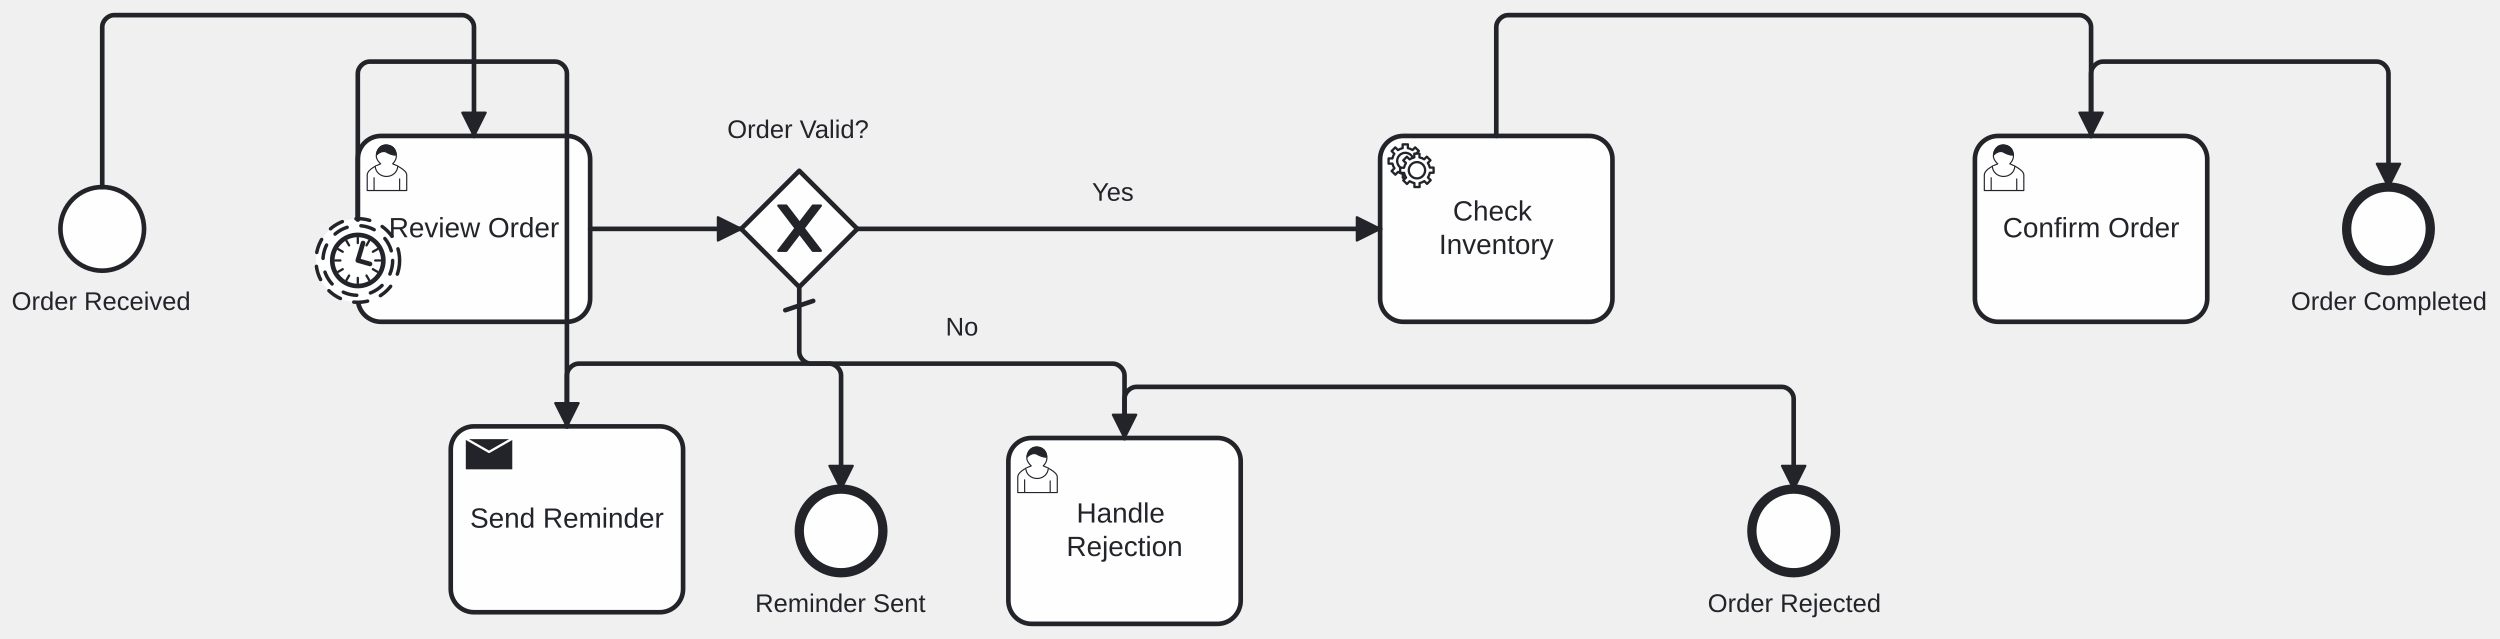
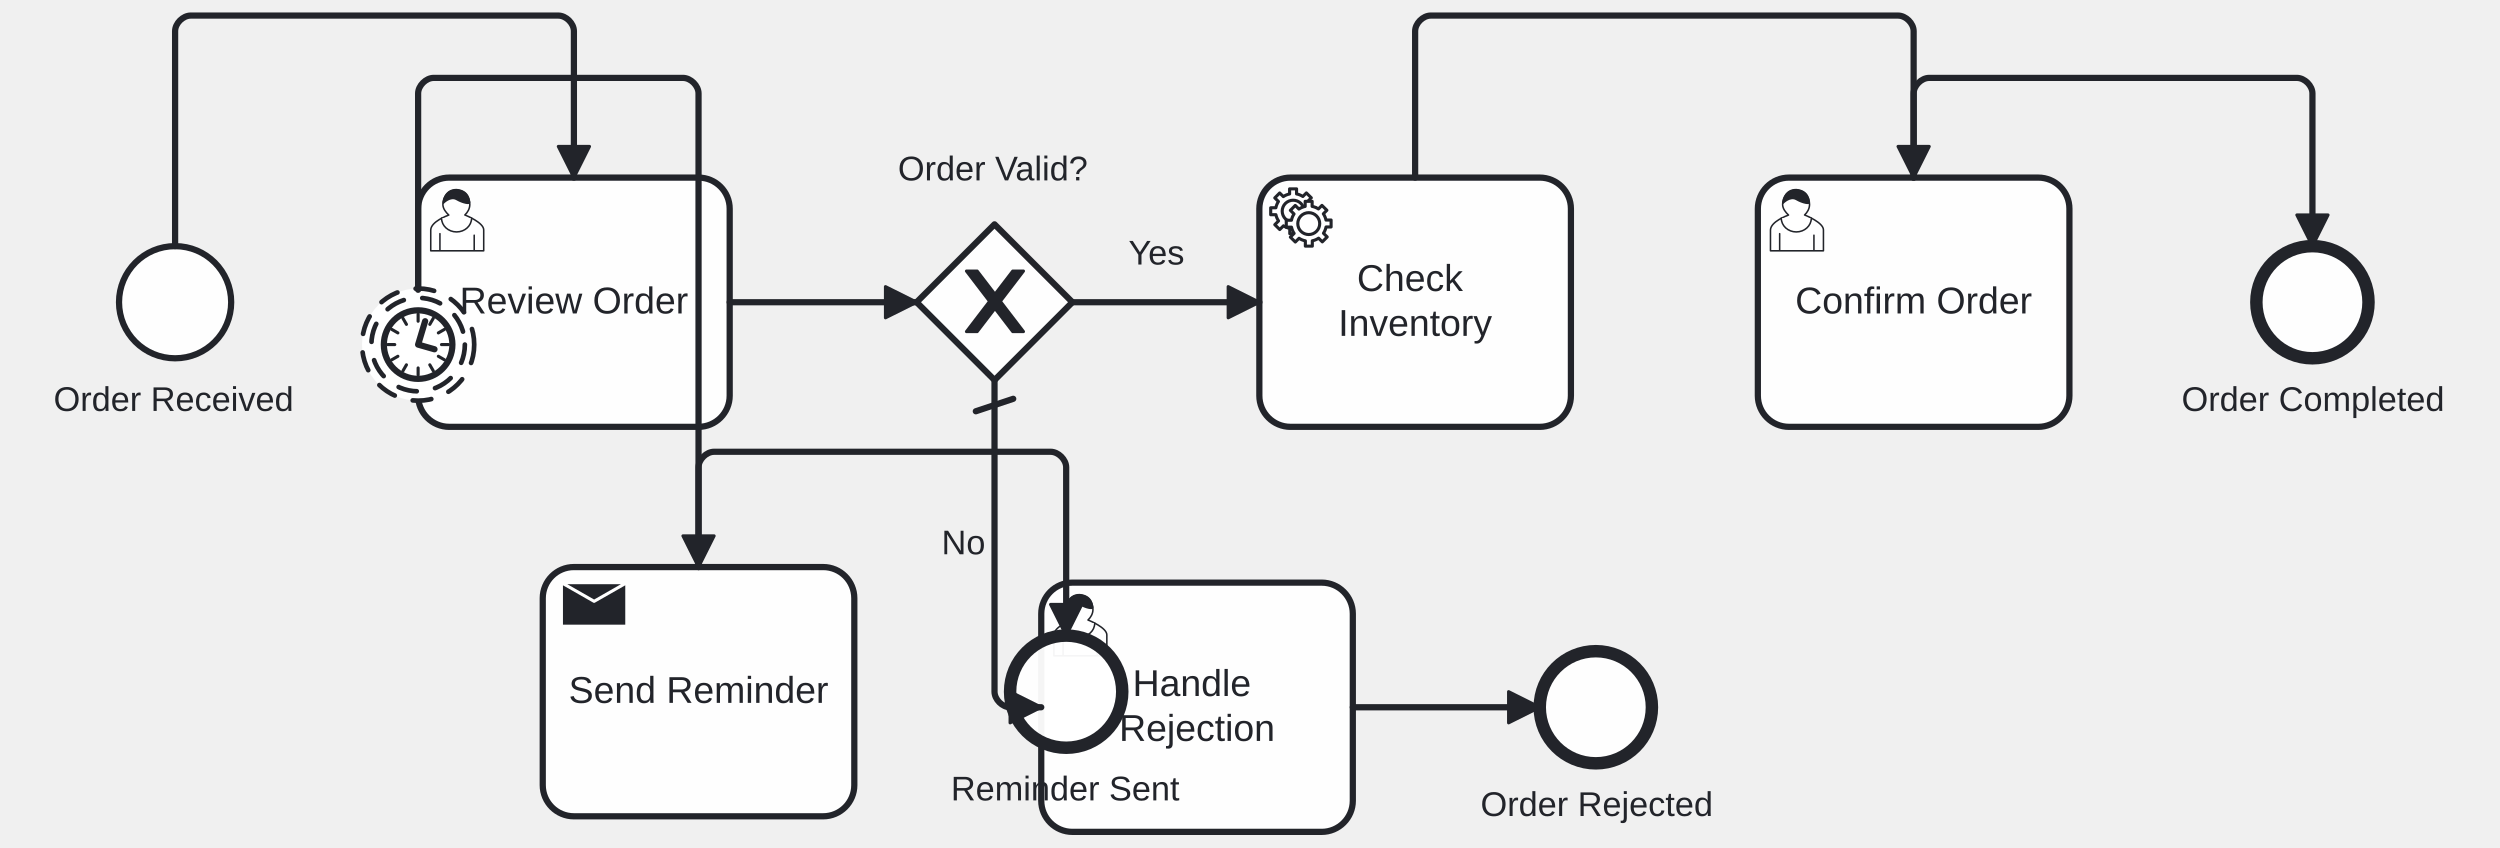
- <svg xmlns="http://www.w3.org/2000/svg" width="1252" height="320" viewBox="176 48 1076 272" version="1.1">
-   <g class="djs-group">
-     <g class="djs-element djs-shape" data-element-id="StartEvent_OrderReceived" style="display: block;" transform="translate(202, 127)">
+ <svg xmlns="http://www.w3.org/2000/svg" width="944" height="320" viewBox="166 48 778 272" version="1.1">
+   <g class="djs-group">
+     <g class="djs-element djs-shape" data-element-id="StartEvent_OrderReceived" style="display: block;" transform="translate(192, 127)">
      <g class="djs-visual">
        <circle cx="18" cy="18" r="18" style="stroke-linecap: round; stroke-linejoin: round; stroke: hsl(225, 10%, 15%); stroke-width: 2px; fill: white; fill-opacity: 0.95;" />
      </g>
      <rect style="fill: none; stroke-opacity: 0; stroke: white; stroke-width: 15px;" class="djs-hit djs-hit-all" x="0" y="0" width="36" height="36" />
      <circle cx="18" cy="18" r="23" style="fill: none;" class="djs-outline" />
    </g>
  </g>
  <g class="djs-group">
-     <g class="djs-element djs-shape" data-element-id="UserTask_ReviewOrder" style="display: block;" transform="translate(330, 105)">
+     <g class="djs-element djs-shape" data-element-id="UserTask_ReviewOrder" style="display: block;" transform="translate(288, 105)">
      <g class="djs-visual">
        <rect x="0" y="0" width="100" height="80" rx="10" ry="10" style="stroke-linecap: round; stroke-linejoin: round; stroke: hsl(225, 10%, 15%); stroke-width: 2px; fill: white; fill-opacity: 0.95;" />
        <text style="font-family: Arial, sans-serif; font-size: 12px; font-weight: normal; fill: hsl(225, 10%, 15%);" lineHeight="1.2" class="djs-label">
          <tspan x="13.328" y="43.6">Review Order</tspan>
        </text>
        <path style="fill: white; stroke-linecap: round; stroke-linejoin: round; stroke: hsl(225, 10%, 15%); stroke-width: 0.5px;" d="m 15,12 c 0.909,-0.845 1.594,-2.049 1.594,-3.385 0,-2.554 -1.805,-4.622 -4.357,-4.622 -2.552,0 -4.288,2.068 -4.288,4.622 0,1.348 0.974,2.562 1.896,3.405 -0.529,0.187 -5.669,2.097 -5.794,4.756 v 6.718 h 17 v -6.718 c 0,-2.298 -5.528,-4.595 -6.051,-4.776 zm -8,6 l 0,5.5 m 11,0 l 0,-5" />
        <path style="fill: white; stroke-linecap: round; stroke-linejoin: round; stroke: hsl(225, 10%, 15%); stroke-width: 0.5px;" d="m 15,12 m 2.162,1.009 c 0,2.447 -2.158,4.431 -4.821,4.431 -2.665,0 -4.822,-1.981 -4.822,-4.431 " />
        <path style="fill: hsl(225, 10%, 15%); stroke-linecap: round; stroke-linejoin: round; stroke: hsl(225, 10%, 15%); stroke-width: 0.5px;" d="m 15,12 m -6.9,-3.80 c 0,0 2.251,-2.358 4.274,-1.177 2.024,1.181 4.221,1.537 4.124,0.965 -0.098,-0.57 -0.117,-3.791 -4.191,-4.136 -3.575,0.001 -4.208,3.367 -4.207,4.348 z" />
      </g>
      <rect style="fill: none; stroke-opacity: 0; stroke: white; stroke-width: 15px;" class="djs-hit djs-hit-all" x="0" y="0" width="100" height="80" />
      <rect x="-5" y="-5" rx="14" width="110" height="90" style="fill: none;" class="djs-outline" />
    </g>
  </g>
  <g class="djs-group">
-     <g class="djs-element djs-shape" data-element-id="ServiceTask_CheckInventory" style="display: block;" transform="translate(770, 105)">
+     <g class="djs-element djs-shape" data-element-id="ServiceTask_CheckInventory" style="display: block;" transform="translate(558, 105)">
      <g class="djs-visual">
        <rect x="0" y="0" width="100" height="80" rx="10" ry="10" style="stroke-linecap: round; stroke-linejoin: round; stroke: hsl(225, 10%, 15%); stroke-width: 2px; fill: white; fill-opacity: 0.95;" />
        <text style="font-family: Arial, sans-serif; font-size: 12px; font-weight: normal; fill: hsl(225, 10%, 15%);" lineHeight="1.2" class="djs-label">
          <tspan x="31.328" y="36.4">Check </tspan>
          <tspan x="25.322" y="50.8">Inventory</tspan>
        </text>
        <circle cx="5" cy="5" r="5" style="stroke-linecap: round; stroke-linejoin: round; stroke: none; stroke-width: 2px; fill: white;" transform="translate(6, 6)" />
        <path style="fill: white; stroke-linecap: round; stroke-linejoin: round; stroke: hsl(225, 10%, 15%); stroke-width: 1px;" d="m 12,18 v -1.713 c 0.352,-0.07 0.704,-0.178 1.048,-0.321 0.344,-0.145 0.666,-0.321 0.966,-0.521 l 1.194,1.18 1.567,-1.577 -1.195,-1.18 c 0.403,-0.614 0.683,-1.299 0.825,-2.018 l 1.622,-0.01 v -2.22 l -1.637,0.01 c -0.073,-0.352 -0.178,-0.7 -0.324,-1.044 -0.145,-0.344 -0.321,-0.664 -0.523,-0.962 l 1.131,-1.136 -1.583,-1.563 -1.13,1.136 c -0.614,-0.401 -1.303,-0.681 -2.023,-0.822 l 0.009,-1.619 h -2.241 l 0.004,1.631 c -0.354,0.074 -0.705,0.18 -1.05,0.324 -0.344,0.144 -0.665,0.321 -0.964,0.52 l -1.17,-1.158 -1.567,1.579 1.168,1.157 c -0.403,0.613 -0.683,1.298 -0.825,2.017 l -1.659,0.003 v 2.222 l 1.672,-0.006 c 0.073,0.351 0.18,0.702 0.324,1.045 0.145,0.344 0.321,0.664 0.523,0.961 l -1.199,1.197 1.584,1.56 1.196,-1.193 c 0.614,0.403 1.303,0.682 2.023,0.823 l 7.19e-4,1.699 h 2.227 z m 0.221,-3.996 c -1.789,0.75 -3.858,-0.093 -4.61,-1.874 -0.752,-1.783 0.091,-3.846 1.88,-4.596 1.788,-0.749 3.857,0.093 4.609,1.874 0.752,1.782 -0.091,3.846 -1.88,4.596 z" />
        <circle cx="5" cy="5" r="5" style="stroke-linecap: round; stroke-linejoin: round; stroke: none; stroke-width: 2px; fill: white;" transform="translate(11, 10)" />
        <path style="fill: white; stroke-linecap: round; stroke-linejoin: round; stroke: hsl(225, 10%, 15%); stroke-width: 1px;" d="m 17,22 v -1.713 c 0.352,-0.07 0.704,-0.178 1.048,-0.321 0.344,-0.145 0.666,-0.321 0.966,-0.521 l 1.194,1.18 1.567,-1.577 -1.195,-1.18 c 0.403,-0.614 0.683,-1.299 0.825,-2.018 l 1.622,-0.01 v -2.22 l -1.637,0.01 c -0.073,-0.352 -0.178,-0.7 -0.324,-1.044 -0.145,-0.344 -0.321,-0.664 -0.523,-0.962 l 1.131,-1.136 -1.583,-1.563 -1.13,1.136 c -0.614,-0.401 -1.303,-0.681 -2.023,-0.822 l 0.009,-1.619 h -2.241 l 0.004,1.631 c -0.354,0.074 -0.705,0.18 -1.05,0.324 -0.344,0.144 -0.665,0.321 -0.964,0.52 l -1.17,-1.158 -1.567,1.579 1.168,1.157 c -0.403,0.613 -0.683,1.298 -0.825,2.017 l -1.659,0.003 v 2.222 l 1.672,-0.006 c 0.073,0.351 0.18,0.702 0.324,1.045 0.145,0.344 0.321,0.664 0.523,0.961 l -1.199,1.197 1.584,1.56 1.196,-1.193 c 0.614,0.403 1.303,0.682 2.023,0.823 l 7.19e-4,1.699 h 2.227 z m 0.221,-3.996 c -1.789,0.75 -3.858,-0.093 -4.61,-1.874 -0.752,-1.783 0.091,-3.846 1.88,-4.596 1.788,-0.749 3.857,0.093 4.609,1.874 0.752,1.782 -0.091,3.846 -1.88,4.596 z" />
      </g>
      <rect style="fill: none; stroke-opacity: 0; stroke: white; stroke-width: 15px;" class="djs-hit djs-hit-all" x="0" y="0" width="100" height="80" />
      <rect x="-5" y="-5" rx="14" width="110" height="90" style="fill: none;" class="djs-outline" />
    </g>
  </g>
  <g class="djs-group">
-     <g class="djs-element djs-shape" data-element-id="UserTask_ConfirmOrder" style="display: block;" transform="translate(1026, 105)">
+     <g class="djs-element djs-shape" data-element-id="UserTask_ConfirmOrder" style="display: block;" transform="translate(718, 105)">
      <g class="djs-visual">
        <rect x="0" y="0" width="100" height="80" rx="10" ry="10" style="stroke-linecap: round; stroke-linejoin: round; stroke: hsl(225, 10%, 15%); stroke-width: 2px; fill: white; fill-opacity: 0.95;" />
        <text style="font-family: Arial, sans-serif; font-size: 12px; font-weight: normal; fill: hsl(225, 10%, 15%);" lineHeight="1.2" class="djs-label">
          <tspan x="11.996" y="43.6">Confirm Order</tspan>
        </text>
        <path style="fill: white; stroke-linecap: round; stroke-linejoin: round; stroke: hsl(225, 10%, 15%); stroke-width: 0.5px;" d="m 15,12 c 0.909,-0.845 1.594,-2.049 1.594,-3.385 0,-2.554 -1.805,-4.622 -4.357,-4.622 -2.552,0 -4.288,2.068 -4.288,4.622 0,1.348 0.974,2.562 1.896,3.405 -0.529,0.187 -5.669,2.097 -5.794,4.756 v 6.718 h 17 v -6.718 c 0,-2.298 -5.528,-4.595 -6.051,-4.776 zm -8,6 l 0,5.5 m 11,0 l 0,-5" />
        <path style="fill: white; stroke-linecap: round; stroke-linejoin: round; stroke: hsl(225, 10%, 15%); stroke-width: 0.5px;" d="m 15,12 m 2.162,1.009 c 0,2.447 -2.158,4.431 -4.821,4.431 -2.665,0 -4.822,-1.981 -4.822,-4.431 " />
        <path style="fill: hsl(225, 10%, 15%); stroke-linecap: round; stroke-linejoin: round; stroke: hsl(225, 10%, 15%); stroke-width: 0.5px;" d="m 15,12 m -6.9,-3.80 c 0,0 2.251,-2.358 4.274,-1.177 2.024,1.181 4.221,1.537 4.124,0.965 -0.098,-0.57 -0.117,-3.791 -4.191,-4.136 -3.575,0.001 -4.208,3.367 -4.207,4.348 z" />
      </g>
      <rect style="fill: none; stroke-opacity: 0; stroke: white; stroke-width: 15px;" class="djs-hit djs-hit-all" x="0" y="0" width="100" height="80" />
      <rect x="-5" y="-5" rx="14" width="110" height="90" style="fill: none;" class="djs-outline" />
    </g>
  </g>
  <g class="djs-group">
-     <g class="djs-element djs-shape" data-element-id="EndEvent_OrderCompleted" style="display: block;" transform="translate(1186, 127)">
+     <g class="djs-element djs-shape" data-element-id="EndEvent_OrderCompleted" style="display: block;" transform="translate(878, 127)">
      <g class="djs-visual">
        <circle cx="18" cy="18" r="18" style="stroke-linecap: round; stroke-linejoin: round; stroke: hsl(225, 10%, 15%); stroke-width: 4px; fill: white; fill-opacity: 0.95;" />
      </g>
      <rect style="fill: none; stroke-opacity: 0; stroke: white; stroke-width: 15px;" class="djs-hit djs-hit-all" x="0" y="0" width="36" height="36" />
      <circle cx="18" cy="18" r="24" style="fill: none;" class="djs-outline" />
    </g>
  </g>
  <g class="djs-group">
-     <g class="djs-element djs-shape" data-element-id="Gateway_OrderValid" style="display: block;" transform="translate(495, 120)">
+     <g class="djs-element djs-shape" data-element-id="Gateway_OrderValid" style="display: block;" transform="translate(448, 120)">
      <g class="djs-visual">
        <polygon style="stroke-linecap: round; stroke-linejoin: round; stroke: hsl(225, 10%, 15%); stroke-width: 2px; fill: white; fill-opacity: 0.95;" points="25,0 50,25 25,50 0,25" />
        <path style="fill: hsl(225, 10%, 15%); stroke-linecap: round; stroke-linejoin: round; stroke: hsl(225, 10%, 15%); stroke-width: 1px;" d="m 16,15 7.429,9.714 -7.429,9.714 3.429,0 5.714,-7.464 5.714,7.464 3.429,0 -7.429,-9.714 7.429,-9.714 -3.429,0 -5.714,7.464 -5.714,-7.464 -3.429,0 z" />
      </g>
      <rect style="fill: none; stroke-opacity: 0; stroke: white; stroke-width: 15px;" class="djs-hit djs-hit-all" x="0" y="0" width="50" height="50" />
      <rect style="transform-box: fill-box; transform: rotate(45deg); transform-origin: center; fill: none;" x="2" y="2" rx="4" width="46" height="46" class="djs-outline" />
    </g>
  </g>
  <g class="djs-group">
-     <g class="djs-element djs-shape" data-element-id="UserTask_HandleRejection" style="display: block;" transform="translate(610, 235)">
+     <g class="djs-element djs-shape" data-element-id="UserTask_HandleRejection" style="display: block;" transform="translate(488, 235)">
      <g class="djs-visual">
        <rect x="0" y="0" width="100" height="80" rx="10" ry="10" style="stroke-linecap: round; stroke-linejoin: round; stroke: hsl(225, 10%, 15%); stroke-width: 2px; fill: white; fill-opacity: 0.95;" />
        <text style="font-family: Arial, sans-serif; font-size: 12px; font-weight: normal; fill: hsl(225, 10%, 15%);" lineHeight="1.2" class="djs-label">
          <tspan x="29.324" y="36.4">Handle </tspan>
          <tspan x="24.992" y="50.8">Rejection</tspan>
        </text>
        <path style="fill: white; stroke-linecap: round; stroke-linejoin: round; stroke: hsl(225, 10%, 15%); stroke-width: 0.5px;" d="m 15,12 c 0.909,-0.845 1.594,-2.049 1.594,-3.385 0,-2.554 -1.805,-4.622 -4.357,-4.622 -2.552,0 -4.288,2.068 -4.288,4.622 0,1.348 0.974,2.562 1.896,3.405 -0.529,0.187 -5.669,2.097 -5.794,4.756 v 6.718 h 17 v -6.718 c 0,-2.298 -5.528,-4.595 -6.051,-4.776 zm -8,6 l 0,5.5 m 11,0 l 0,-5" />
        <path style="fill: white; stroke-linecap: round; stroke-linejoin: round; stroke: hsl(225, 10%, 15%); stroke-width: 0.5px;" d="m 15,12 m 2.162,1.009 c 0,2.447 -2.158,4.431 -4.821,4.431 -2.665,0 -4.822,-1.981 -4.822,-4.431 " />
        <path style="fill: hsl(225, 10%, 15%); stroke-linecap: round; stroke-linejoin: round; stroke: hsl(225, 10%, 15%); stroke-width: 0.5px;" d="m 15,12 m -6.9,-3.80 c 0,0 2.251,-2.358 4.274,-1.177 2.024,1.181 4.221,1.537 4.124,0.965 -0.098,-0.57 -0.117,-3.791 -4.191,-4.136 -3.575,0.001 -4.208,3.367 -4.207,4.348 z" />
      </g>
      <rect style="fill: none; stroke-opacity: 0; stroke: white; stroke-width: 15px;" class="djs-hit djs-hit-all" x="0" y="0" width="100" height="80" />
      <rect x="-5" y="-5" rx="14" width="110" height="90" style="fill: none;" class="djs-outline" />
    </g>
  </g>
  <g class="djs-group">
-     <g class="djs-element djs-shape" data-element-id="EndEvent_OrderRejected" style="display: block;" transform="translate(930, 257)">
+     <g class="djs-element djs-shape" data-element-id="EndEvent_OrderRejected" style="display: block;" transform="translate(648, 257)">
      <g class="djs-visual">
        <circle cx="18" cy="18" r="18" style="stroke-linecap: round; stroke-linejoin: round; stroke: hsl(225, 10%, 15%); stroke-width: 4px; fill: white; fill-opacity: 0.95;" />
      </g>
      <rect style="fill: none; stroke-opacity: 0; stroke: white; stroke-width: 15px;" class="djs-hit djs-hit-all" x="0" y="0" width="36" height="36" />
      <circle cx="18" cy="18" r="24" style="fill: none;" class="djs-outline" />
    </g>
  </g>
  <g class="djs-group">
-     <g class="djs-element djs-shape" data-element-id="SendTask_SendReminder" style="display: block;" transform="translate(370, 230)">
+     <g class="djs-element djs-shape" data-element-id="SendTask_SendReminder" style="display: block;" transform="translate(328, 230)">
      <g class="djs-visual">
        <rect x="0" y="0" width="100" height="80" rx="10" ry="10" style="stroke-linecap: round; stroke-linejoin: round; stroke: hsl(225, 10%, 15%); stroke-width: 2px; fill: white; fill-opacity: 0.95;" />
        <text style="font-family: Arial, sans-serif; font-size: 12px; font-weight: normal; fill: hsl(225, 10%, 15%);" lineHeight="1.2" class="djs-label">
          <tspan x="8.318" y="43.6">Send Reminder</tspan>
        </text>
        <path style="fill: hsl(225, 10%, 15%); stroke-linecap: round; stroke-linejoin: round; stroke: white; stroke-width: 1px;" d="m 5.985,4.998 l 0,14 l 21,0 l 0,-14 z l 10.5,6 l 10.5,-6" />
      </g>
      <rect style="fill: none; stroke-opacity: 0; stroke: white; stroke-width: 15px;" class="djs-hit djs-hit-all" x="0" y="0" width="100" height="80" />
      <rect x="-5" y="-5" rx="14" width="110" height="90" style="fill: none;" class="djs-outline" />
    </g>
  </g>
  <g class="djs-group">
-     <g class="djs-element djs-shape selected" data-element-id="EndEvent_ReminderSent" style="display: block;" transform="translate(520, 257)">
+     <g class="djs-element djs-shape selected" data-element-id="EndEvent_ReminderSent" style="display: block;" transform="translate(478, 252)">
      <g class="djs-visual">
        <circle cx="18" cy="18" r="18" style="stroke-linecap: round; stroke-linejoin: round; stroke: hsl(225, 10%, 15%); stroke-width: 4px; fill: white; fill-opacity: 0.95;" />
      </g>
      <rect style="fill: none; stroke-opacity: 0; stroke: white; stroke-width: 15px;" class="djs-hit djs-hit-all" x="0" y="0" width="36" height="36" />
      <circle cx="18" cy="18" r="24" style="fill: none;" class="djs-outline" />
    </g>
  </g>
  <g class="djs-group">
-     <g class="djs-element djs-shape" data-element-id="Event_ch3nqkk" style="display: block;" transform="translate(312, 140.6)">
+     <g class="djs-element djs-shape" data-element-id="Event_x8wguo6" style="display: block;" transform="translate(270, 140.6)">
      <g class="djs-visual">
        <circle cx="18" cy="18" r="18" style="stroke-linecap: round; stroke-linejoin: round; stroke: hsl(225, 10%, 15%); stroke-width: 1.5px; fill: white; fill-opacity: 1; stroke-dasharray: 6;" />
        <circle cx="18" cy="18" r="15" style="stroke-linecap: round; stroke-linejoin: round; stroke: hsl(225, 10%, 15%); stroke-width: 1.5px; fill: none; fill-opacity: 1; stroke-dasharray: 6;" />
        <circle cx="18" cy="18" r="11" style="stroke-linecap: round; stroke-linejoin: round; stroke: hsl(225, 10%, 15%); stroke-width: 2px; fill: white;" />
        <path style="fill: none; stroke-linecap: round; stroke-linejoin: round; stroke: hsl(225, 10%, 15%); stroke-width: 2px;" d="M 18,18 l 2.25,-7.5 m -2.25,7.5 l 5.25,1.5 " />
        <path style="fill: none; stroke-linecap: round; stroke-linejoin: round; stroke: hsl(225, 10%, 15%); stroke-width: 1px;" transform="rotate(0,18,18)" d="M 18,18 m 0,7.5 l -0,2.25 " />
        <path style="fill: none; stroke-linecap: round; stroke-linejoin: round; stroke: hsl(225, 10%, 15%); stroke-width: 1px;" transform="rotate(30,18,18)" d="M 18,18 m 0,7.5 l -0,2.25 " />
        <path style="fill: none; stroke-linecap: round; stroke-linejoin: round; stroke: hsl(225, 10%, 15%); stroke-width: 1px;" transform="rotate(60,18,18)" d="M 18,18 m 0,7.5 l -0,2.25 " />
        <path style="fill: none; stroke-linecap: round; stroke-linejoin: round; stroke: hsl(225, 10%, 15%); stroke-width: 1px;" transform="rotate(90,18,18)" d="M 18,18 m 0,7.5 l -0,2.25 " />
        <path style="fill: none; stroke-linecap: round; stroke-linejoin: round; stroke: hsl(225, 10%, 15%); stroke-width: 1px;" transform="rotate(120,18,18)" d="M 18,18 m 0,7.5 l -0,2.25 " />
        <path style="fill: none; stroke-linecap: round; stroke-linejoin: round; stroke: hsl(225, 10%, 15%); stroke-width: 1px;" transform="rotate(150,18,18)" d="M 18,18 m 0,7.5 l -0,2.25 " />
        <path style="fill: none; stroke-linecap: round; stroke-linejoin: round; stroke: hsl(225, 10%, 15%); stroke-width: 1px;" transform="rotate(180,18,18)" d="M 18,18 m 0,7.5 l -0,2.25 " />
        <path style="fill: none; stroke-linecap: round; stroke-linejoin: round; stroke: hsl(225, 10%, 15%); stroke-width: 1px;" transform="rotate(210,18,18)" d="M 18,18 m 0,7.5 l -0,2.25 " />
        <path style="fill: none; stroke-linecap: round; stroke-linejoin: round; stroke: hsl(225, 10%, 15%); stroke-width: 1px;" transform="rotate(240,18,18)" d="M 18,18 m 0,7.5 l -0,2.25 " />
        <path style="fill: none; stroke-linecap: round; stroke-linejoin: round; stroke: hsl(225, 10%, 15%); stroke-width: 1px;" transform="rotate(270,18,18)" d="M 18,18 m 0,7.5 l -0,2.25 " />
        <path style="fill: none; stroke-linecap: round; stroke-linejoin: round; stroke: hsl(225, 10%, 15%); stroke-width: 1px;" transform="rotate(300,18,18)" d="M 18,18 m 0,7.5 l -0,2.25 " />
        <path style="fill: none; stroke-linecap: round; stroke-linejoin: round; stroke: hsl(225, 10%, 15%); stroke-width: 1px;" transform="rotate(330,18,18)" d="M 18,18 m 0,7.5 l -0,2.25 " />
      </g>
      <rect style="fill: none; stroke-opacity: 0; stroke: white; stroke-width: 15px;" class="djs-hit djs-hit-all" x="0" y="0" width="36" height="36" />
      <circle cx="18" cy="18" r="23" style="fill: none;" class="djs-outline" />
    </g>
  </g>
  <g class="djs-group">
-     <g class="djs-element djs-shape" data-element-id="StartEvent_OrderReceived_label" style="display: block;" transform="translate(181, 170)">
+     <g class="djs-element djs-shape" data-element-id="StartEvent_OrderReceived_label" style="display: block;" transform="translate(171, 170)">
      <g class="djs-visual">
        <text style="font-family: Arial, sans-serif; font-size: 11px; font-weight: normal; fill: hsl(225, 10%, 15%);" lineHeight="1.2" class="djs-label">
          <tspan x="0" y="9.9">Order Received</tspan>
        </text>
      </g>
      <rect style="fill: none; stroke-opacity: 0; stroke: white; stroke-width: 15px;" class="djs-hit djs-hit-all" x="0" y="0" width="78" height="14" />
      <rect x="-5" y="-5" rx="4" width="88" height="24" style="fill: none;" class="djs-outline" />
    </g>
  </g>
  <g class="djs-group">
-     <g class="djs-element djs-shape" data-element-id="EndEvent_OrderCompleted_label" style="display: block;" transform="translate(1162, 170)">
+     <g class="djs-element djs-shape" data-element-id="EndEvent_OrderCompleted_label" style="display: block;" transform="translate(854, 170)">
      <g class="djs-visual">
        <text style="font-family: Arial, sans-serif; font-size: 11px; font-weight: normal; fill: hsl(225, 10%, 15%);" lineHeight="1.2" class="djs-label">
          <tspan x="0" y="9.9">Order Completed</tspan>
        </text>
      </g>
      <rect style="fill: none; stroke-opacity: 0; stroke: white; stroke-width: 15px;" class="djs-hit djs-hit-all" x="0" y="0" width="85" height="14" />
      <rect x="-5" y="-5" rx="4" width="95" height="24" style="fill: none;" class="djs-outline" />
    </g>
  </g>
  <g class="djs-group">
-     <g class="djs-element djs-shape" data-element-id="Gateway_OrderValid_label" style="display: block;" transform="translate(489, 96)">
+     <g class="djs-element djs-shape" data-element-id="Gateway_OrderValid_label" style="display: block;" transform="translate(442, 96)">
      <g class="djs-visual">
        <text style="font-family: Arial, sans-serif; font-size: 11px; font-weight: normal; fill: hsl(225, 10%, 15%);" lineHeight="1.2" class="djs-label">
          <tspan x="0" y="9.9">Order Valid?</tspan>
        </text>
      </g>
      <rect style="fill: none; stroke-opacity: 0; stroke: white; stroke-width: 15px;" class="djs-hit djs-hit-all" x="0" y="0" width="62" height="14" />
      <rect x="-5" y="-5" rx="4" width="72" height="24" style="fill: none;" class="djs-outline" />
    </g>
  </g>
  <g class="djs-group">
-     <g class="djs-element djs-shape" data-element-id="EndEvent_OrderRejected_label" style="display: block;" transform="translate(911, 300)">
+     <g class="djs-element djs-shape" data-element-id="EndEvent_OrderRejected_label" style="display: block;" transform="translate(629, 300)">
      <g class="djs-visual">
        <text style="font-family: Arial, sans-serif; font-size: 11px; font-weight: normal; fill: hsl(225, 10%, 15%);" lineHeight="1.2" class="djs-label">
          <tspan x="0" y="9.9">Order Rejected</tspan>
        </text>
      </g>
      <rect style="fill: none; stroke-opacity: 0; stroke: white; stroke-width: 15px;" class="djs-hit djs-hit-all" x="0" y="0" width="75" height="14" />
      <rect x="-5" y="-5" rx="4" width="85" height="24" style="fill: none;" class="djs-outline" />
    </g>
  </g>
  <g class="djs-group">
-     <g class="djs-element djs-shape" data-element-id="EndEvent_ReminderSent_label" style="display: block;" transform="translate(501, 300)">
+     <g class="djs-element djs-shape" data-element-id="EndEvent_ReminderSent_label" style="display: block;" transform="translate(459, 295)">
      <g class="djs-visual">
        <text style="font-family: Arial, sans-serif; font-size: 11px; font-weight: normal; fill: hsl(225, 10%, 15%);" lineHeight="1.2" class="djs-label">
          <tspan x="0" y="9.9">Reminder Sent</tspan>
        </text>
      </g>
      <rect style="fill: none; stroke-opacity: 0; stroke: white; stroke-width: 15px;" class="djs-hit djs-hit-all" x="0" y="0" width="74" height="14" />
      <rect x="-5" y="-5" rx="4" width="84" height="24" style="fill: none;" class="djs-outline" />
    </g>
  </g>
  <g class="djs-group">
-     <g class="djs-element djs-connection" data-element-id="Flow_0pd7ow5" style="display: block;">
-       <g class="djs-visual">
-         <defs>
-           <marker id="marker-14x9d6l7qk1cm10eb0775hktm" viewBox="0 0 20 20" refX="11" refY="10" markerWidth="10" markerHeight="10" orient="auto">
-             <path d="M 1 5 L 11 10 L 1 15 Z" style="stroke-linecap: round; stroke-linejoin: round; stroke: hsl(225, 10%, 15%); stroke-width: 1px; fill: hsl(225, 10%, 15%);" />
-           </marker>
-         </defs>
-         <path style="fill: none; stroke-linecap: round; stroke-linejoin: round; stroke: hsl(225, 10%, 15%); stroke-width: 2px; marker-end: url(#marker-14x9d6l7qk1cm10eb0775hktm);" data-corner-radius="5" d="M220,127L220,58C220,55.5,222.5,53,225,53L375,53C377.5,53,380,55.5,380,58L380,105" />
-       </g>
-       <path d="M220,127L220,53L380,53L380,105" style="fill: none; stroke-opacity: 0; stroke: white; stroke-width: 15px;" class="djs-hit djs-hit-stroke" />
-       <rect x="215" y="48" rx="4" width="170" height="84" style="fill: none;" class="djs-outline" />
+     <g class="djs-element djs-connection" data-element-id="Flow_0q0eu92" style="display: block;">
+       <g class="djs-visual">
+         <defs>
+           <marker id="marker-co2nc013t53yu3befylqvep64" viewBox="0 0 20 20" refX="11" refY="10" markerWidth="10" markerHeight="10" orient="auto">
+             <path d="M 1 5 L 11 10 L 1 15 Z" style="stroke-linecap: round; stroke-linejoin: round; stroke: hsl(225, 10%, 15%); stroke-width: 1px; fill: hsl(225, 10%, 15%);" />
+           </marker>
+         </defs>
+         <path style="fill: none; stroke-linecap: round; stroke-linejoin: round; stroke: hsl(225, 10%, 15%); stroke-width: 2px; marker-end: url(#marker-co2nc013t53yu3befylqvep64);" data-corner-radius="5" d="M210,127L210,58C210,55.5,212.5,53,215,53L333,53C335.5,53,338,55.5,338,58L338,105" />
+       </g>
+       <path d="M210,127L210,53L338,53L338,105" style="fill: none; stroke-opacity: 0; stroke: white; stroke-width: 15px;" class="djs-hit djs-hit-stroke" />
+       <rect x="205" y="48" rx="4" width="138" height="84" style="fill: none;" class="djs-outline" />
    </g>
  </g>
  <g class="djs-group">
    <g class="djs-element djs-connection" data-element-id="Flow_ReviewOrder_to_OrderValid" style="display: block;">
      <g class="djs-visual">
        <defs>
-           <marker id="marker-09608wzlevm84k0hit6nbl7fv" viewBox="0 0 20 20" refX="11" refY="10" markerWidth="10" markerHeight="10" orient="auto">
-             <path d="M 1 5 L 11 10 L 1 15 Z" style="stroke-linecap: round; stroke-linejoin: round; stroke: hsl(225, 10%, 15%); stroke-width: 1px; fill: hsl(225, 10%, 15%);" />
-           </marker>
-         </defs>
-         <path style="fill: none; stroke-linecap: round; stroke-linejoin: round; stroke: hsl(225, 10%, 15%); stroke-width: 2px; marker-end: url(#marker-09608wzlevm84k0hit6nbl7fv);" data-corner-radius="5" d="M430,145L495,145" />
-       </g>
-       <path d="M430,145L495,145" style="fill: none; stroke-opacity: 0; stroke: white; stroke-width: 15px;" class="djs-hit djs-hit-stroke" />
-       <rect x="425" y="140" rx="4" width="75" height="10" style="fill: none;" class="djs-outline" />
+           <marker id="marker-7u4ucuqexvjdlc5tgx51hsl13" viewBox="0 0 20 20" refX="11" refY="10" markerWidth="10" markerHeight="10" orient="auto">
+             <path d="M 1 5 L 11 10 L 1 15 Z" style="stroke-linecap: round; stroke-linejoin: round; stroke: hsl(225, 10%, 15%); stroke-width: 1px; fill: hsl(225, 10%, 15%);" />
+           </marker>
+         </defs>
+         <path style="fill: none; stroke-linecap: round; stroke-linejoin: round; stroke: hsl(225, 10%, 15%); stroke-width: 2px; marker-end: url(#marker-7u4ucuqexvjdlc5tgx51hsl13);" data-corner-radius="5" d="M388,145L448,145" />
+       </g>
+       <path d="M388,145L448,145" style="fill: none; stroke-opacity: 0; stroke: white; stroke-width: 15px;" class="djs-hit djs-hit-stroke" />
+       <rect x="383" y="140" rx="4" width="70" height="10" style="fill: none;" class="djs-outline" />
    </g>
  </g>
  <g class="djs-group">
    <g class="djs-element djs-connection" data-element-id="Flow_OrderValid_to_CheckInventory" style="display: block;">
      <g class="djs-visual">
        <defs>
-           <marker id="marker-bfp58525f8k9jhcuem4miyykm" viewBox="0 0 20 20" refX="11" refY="10" markerWidth="10" markerHeight="10" orient="auto">
-             <path d="M 1 5 L 11 10 L 1 15 Z" style="stroke-linecap: round; stroke-linejoin: round; stroke: hsl(225, 10%, 15%); stroke-width: 1px; fill: hsl(225, 10%, 15%);" />
-           </marker>
-         </defs>
-         <path style="fill: none; stroke-linecap: round; stroke-linejoin: round; stroke: hsl(225, 10%, 15%); stroke-width: 2px; marker-end: url(#marker-bfp58525f8k9jhcuem4miyykm);" data-corner-radius="5" d="M545,145L770,145" />
-       </g>
-       <path d="M545,145L770,145" style="fill: none; stroke-opacity: 0; stroke: white; stroke-width: 15px;" class="djs-hit djs-hit-stroke" />
-       <rect x="540" y="140" rx="4" width="235" height="10" style="fill: none;" class="djs-outline" />
-     </g>
-   </g>
-   <g class="djs-group">
-     <g class="djs-element djs-connection" data-element-id="Flow_09muuyc" style="display: block;">
-       <g class="djs-visual">
-         <defs>
-           <marker id="marker-enqesrb0010p03lgi9m4rktug" viewBox="0 0 20 20" refX="11" refY="10" markerWidth="10" markerHeight="10" orient="auto">
-             <path d="M 1 5 L 11 10 L 1 15 Z" style="stroke-linecap: round; stroke-linejoin: round; stroke: hsl(225, 10%, 15%); stroke-width: 1px; fill: hsl(225, 10%, 15%);" />
-           </marker>
-         </defs>
-         <path style="fill: none; stroke-linecap: round; stroke-linejoin: round; stroke: hsl(225, 10%, 15%); stroke-width: 2px; marker-end: url(#marker-enqesrb0010p03lgi9m4rktug);" data-corner-radius="5" d="M820,105L820,58C820,55.5,822.5,53,825,53L1071,53C1073.5,53,1076,55.5,1076,58L1076,105" />
-       </g>
-       <path d="M820,105L820,53L1076,53L1076,105" style="fill: none; stroke-opacity: 0; stroke: white; stroke-width: 15px;" class="djs-hit djs-hit-stroke" />
-       <rect x="815" y="48" rx="4" width="266" height="62" style="fill: none;" class="djs-outline" />
-     </g>
-   </g>
-   <g class="djs-group">
-     <g class="djs-element djs-connection" data-element-id="Flow_0cg55ap" style="display: block;">
-       <g class="djs-visual">
-         <defs>
-           <marker id="marker-1a3d0gz4ztie6dnnvdtrgbp5l" viewBox="0 0 20 20" refX="11" refY="10" markerWidth="10" markerHeight="10" orient="auto">
-             <path d="M 1 5 L 11 10 L 1 15 Z" style="stroke-linecap: round; stroke-linejoin: round; stroke: hsl(225, 10%, 15%); stroke-width: 1px; fill: hsl(225, 10%, 15%);" />
-           </marker>
-         </defs>
-         <path style="fill: none; stroke-linecap: round; stroke-linejoin: round; stroke: hsl(225, 10%, 15%); stroke-width: 2px; marker-end: url(#marker-1a3d0gz4ztie6dnnvdtrgbp5l);" data-corner-radius="5" d="M1076,105L1076,78C1076,75.5,1078.5,73,1081,73L1199,73C1201.5,73,1204,75.5,1204,78L1204,127" />
-       </g>
-       <path d="M1076,105L1076,73L1204,73L1204,127" style="fill: none; stroke-opacity: 0; stroke: white; stroke-width: 15px;" class="djs-hit djs-hit-stroke" />
-       <rect x="1071" y="68" rx="4" width="138" height="64" style="fill: none;" class="djs-outline" />
+           <marker id="marker-5lr6dwr6vqscqu1222z78j8ny" viewBox="0 0 20 20" refX="11" refY="10" markerWidth="10" markerHeight="10" orient="auto">
+             <path d="M 1 5 L 11 10 L 1 15 Z" style="stroke-linecap: round; stroke-linejoin: round; stroke: hsl(225, 10%, 15%); stroke-width: 1px; fill: hsl(225, 10%, 15%);" />
+           </marker>
+         </defs>
+         <path style="fill: none; stroke-linecap: round; stroke-linejoin: round; stroke: hsl(225, 10%, 15%); stroke-width: 2px; marker-end: url(#marker-5lr6dwr6vqscqu1222z78j8ny);" data-corner-radius="5" d="M498,145L558,145" />
+       </g>
+       <path d="M498,145L558,145" style="fill: none; stroke-opacity: 0; stroke: white; stroke-width: 15px;" class="djs-hit djs-hit-stroke" />
+       <rect x="493" y="140" rx="4" width="70" height="10" style="fill: none;" class="djs-outline" />
+     </g>
+   </g>
+   <g class="djs-group">
+     <g class="djs-element djs-connection" data-element-id="Flow_08wtcfz" style="display: block;">
+       <g class="djs-visual">
+         <defs>
+           <marker id="marker-5ynbeo1pvdkh92l7obrfguakz" viewBox="0 0 20 20" refX="11" refY="10" markerWidth="10" markerHeight="10" orient="auto">
+             <path d="M 1 5 L 11 10 L 1 15 Z" style="stroke-linecap: round; stroke-linejoin: round; stroke: hsl(225, 10%, 15%); stroke-width: 1px; fill: hsl(225, 10%, 15%);" />
+           </marker>
+         </defs>
+         <path style="fill: none; stroke-linecap: round; stroke-linejoin: round; stroke: hsl(225, 10%, 15%); stroke-width: 2px; marker-end: url(#marker-5ynbeo1pvdkh92l7obrfguakz);" data-corner-radius="5" d="M608,105L608,58C608,55.5,610.5,53,613,53L763,53C765.5,53,768,55.5,768,58L768,105" />
+       </g>
+       <path d="M608,105L608,53L768,53L768,105" style="fill: none; stroke-opacity: 0; stroke: white; stroke-width: 15px;" class="djs-hit djs-hit-stroke" />
+       <rect x="603" y="48" rx="4" width="170" height="62" style="fill: none;" class="djs-outline" />
+     </g>
+   </g>
+   <g class="djs-group">
+     <g class="djs-element djs-connection" data-element-id="Flow_1o6ea4g" style="display: block;">
+       <g class="djs-visual">
+         <defs>
+           <marker id="marker-08u02zl2d0wn76gw8yrdw5w69" viewBox="0 0 20 20" refX="11" refY="10" markerWidth="10" markerHeight="10" orient="auto">
+             <path d="M 1 5 L 11 10 L 1 15 Z" style="stroke-linecap: round; stroke-linejoin: round; stroke: hsl(225, 10%, 15%); stroke-width: 1px; fill: hsl(225, 10%, 15%);" />
+           </marker>
+         </defs>
+         <path style="fill: none; stroke-linecap: round; stroke-linejoin: round; stroke: hsl(225, 10%, 15%); stroke-width: 2px; marker-end: url(#marker-08u02zl2d0wn76gw8yrdw5w69);" data-corner-radius="5" d="M768,105L768,78C768,75.5,770.5,73,773,73L891,73C893.5,73,896,75.5,896,78L896,127" />
+       </g>
+       <path d="M768,105L768,73L896,73L896,127" style="fill: none; stroke-opacity: 0; stroke: white; stroke-width: 15px;" class="djs-hit djs-hit-stroke" />
+       <rect x="763" y="68" rx="4" width="138" height="64" style="fill: none;" class="djs-outline" />
    </g>
  </g>
  <g class="djs-group">
    <g class="djs-element djs-connection" data-element-id="Flow_No" style="display: block;">
      <g class="djs-visual">
        <defs>
-           <marker id="marker-eanz5auhmt3aa2tjeb8ldboxm" viewBox="0 0 20 20" refX="11" refY="10" markerWidth="10" markerHeight="10" orient="auto">
-             <path d="M 1 5 L 11 10 L 1 15 Z" style="stroke-linecap: round; stroke-linejoin: round; stroke: hsl(225, 10%, 15%); stroke-width: 1px; fill: hsl(225, 10%, 15%);" />
-           </marker>
-           <marker id="marker-civkz7q1hiijwdincj60u828l" viewBox="0 0 20 20" refX="0" refY="10" markerWidth="10" markerHeight="10" orient="auto">
+           <marker id="marker-63jehb1id7m4ti394bxrlc9br" viewBox="0 0 20 20" refX="11" refY="10" markerWidth="10" markerHeight="10" orient="auto">
+             <path d="M 1 5 L 11 10 L 1 15 Z" style="stroke-linecap: round; stroke-linejoin: round; stroke: hsl(225, 10%, 15%); stroke-width: 1px; fill: hsl(225, 10%, 15%);" />
+           </marker>
+           <marker id="marker-60qhql00ssyfftip5u0bmv6n8" viewBox="0 0 20 20" refX="0" refY="10" markerWidth="10" markerHeight="10" orient="auto">
            <path d="M 6 4 L 10 16" style="stroke-linecap: round; stroke-linejoin: round; stroke: hsl(225, 10%, 15%); stroke-width: 2px; fill: none;" />
          </marker>
        </defs>
-         <path style="fill: none; stroke-linecap: round; stroke-linejoin: round; stroke: hsl(225, 10%, 15%); stroke-width: 2px; marker-end: url(#marker-eanz5auhmt3aa2tjeb8ldboxm); marker-start: url(#marker-civkz7q1hiijwdincj60u828l);" data-corner-radius="5" d="M520,170L520,198C520,200.5,522.5,203,525,203L655,203C657.5,203,660,205.5,660,208L660,235" />
-       </g>
-       <path d="M520,170L520,203L660,203L660,235" style="fill: none; stroke-opacity: 0; stroke: white; stroke-width: 15px;" class="djs-hit djs-hit-stroke" />
-       <rect x="515" y="165" rx="4" width="150" height="75" style="fill: none;" class="djs-outline" />
+         <path style="fill: none; stroke-linecap: round; stroke-linejoin: round; stroke: hsl(225, 10%, 15%); stroke-width: 2px; marker-end: url(#marker-63jehb1id7m4ti394bxrlc9br); marker-start: url(#marker-60qhql00ssyfftip5u0bmv6n8);" data-corner-radius="5" d="M473,170L473,270C473,272.5,475.5,275,478,275L488,275" />
+       </g>
+       <path d="M473,170L473,275L488,275" style="fill: none; stroke-opacity: 0; stroke: white; stroke-width: 15px;" class="djs-hit djs-hit-stroke" />
+       <rect x="468" y="165" rx="4" width="25" height="115" style="fill: none;" class="djs-outline" />
    </g>
  </g>
  <g class="djs-group">
    <g class="djs-element djs-connection" data-element-id="Flow_HandleRejection_to_OrderRejected" style="display: block;">
      <g class="djs-visual">
        <defs>
-           <marker id="marker-eaxm4lqeotphitkzsf07p61q6" viewBox="0 0 20 20" refX="11" refY="10" markerWidth="10" markerHeight="10" orient="auto">
-             <path d="M 1 5 L 11 10 L 1 15 Z" style="stroke-linecap: round; stroke-linejoin: round; stroke: hsl(225, 10%, 15%); stroke-width: 1px; fill: hsl(225, 10%, 15%);" />
-           </marker>
-         </defs>
-         <path style="fill: none; stroke-linecap: round; stroke-linejoin: round; stroke: hsl(225, 10%, 15%); stroke-width: 2px; marker-end: url(#marker-eaxm4lqeotphitkzsf07p61q6);" data-corner-radius="5" d="M660,235L660,218C660,215.5,662.5,213,665,213L943,213C945.5,213,948,215.5,948,218L948,257" />
-       </g>
-       <path d="M660,235L660,213L948,213L948,257" style="fill: none; stroke-opacity: 0; stroke: white; stroke-width: 15px;" class="djs-hit djs-hit-stroke" />
-       <rect x="655" y="208" rx="4" width="298" height="54" style="fill: none;" class="djs-outline" />
-     </g>
-   </g>
-   <g class="djs-group">
-     <g class="djs-element djs-connection" data-element-id="Flow_wtwkx7x" style="display: block;">
-       <g class="djs-visual">
-         <defs>
-           <marker id="marker-9a5su6jz2nq4ryfgmfefkjo5n" viewBox="0 0 20 20" refX="11" refY="10" markerWidth="10" markerHeight="10" orient="auto">
-             <path d="M 1 5 L 11 10 L 1 15 Z" style="stroke-linecap: round; stroke-linejoin: round; stroke: hsl(225, 10%, 15%); stroke-width: 1px; fill: hsl(225, 10%, 15%);" />
-           </marker>
-         </defs>
-         <path style="fill: none; stroke-linecap: round; stroke-linejoin: round; stroke: hsl(225, 10%, 15%); stroke-width: 2px; marker-end: url(#marker-9a5su6jz2nq4ryfgmfefkjo5n);" data-corner-radius="5" d="M330,141L330,78C330,75.5,332.5,73,335,73L415,73C417.5,73,420,75.5,420,78L420,230" />
-       </g>
-       <path d="M330,141L330,73L420,73L420,230" style="fill: none; stroke-opacity: 0; stroke: white; stroke-width: 15px;" class="djs-hit djs-hit-stroke" />
-       <rect x="325" y="68" rx="4" width="100" height="167" style="fill: none;" class="djs-outline" />
-     </g>
-   </g>
-   <g class="djs-group">
-     <g class="djs-element djs-connection" data-element-id="Flow_038lrau" style="display: block;">
-       <g class="djs-visual">
-         <defs>
-           <marker id="marker-bhvn7yx0chc5grtzd5v22o99w" viewBox="0 0 20 20" refX="11" refY="10" markerWidth="10" markerHeight="10" orient="auto">
-             <path d="M 1 5 L 11 10 L 1 15 Z" style="stroke-linecap: round; stroke-linejoin: round; stroke: hsl(225, 10%, 15%); stroke-width: 1px; fill: hsl(225, 10%, 15%);" />
-           </marker>
-         </defs>
-         <path style="fill: none; stroke-linecap: round; stroke-linejoin: round; stroke: hsl(225, 10%, 15%); stroke-width: 2px; marker-end: url(#marker-bhvn7yx0chc5grtzd5v22o99w);" data-corner-radius="5" d="M420,230L420,208C420,205.5,422.5,203,425,203L533,203C535.5,203,538,205.5,538,208L538,257" />
-       </g>
-       <path d="M420,230L420,203L538,203L538,257" style="fill: none; stroke-opacity: 0; stroke: white; stroke-width: 15px;" class="djs-hit djs-hit-stroke" />
-       <rect x="415" y="198" rx="4" width="128" height="64" style="fill: none;" class="djs-outline" />
-     </g>
-   </g>
-   <g class="djs-group">
-     <g class="djs-element djs-shape" data-element-id="Flow_OrderValid_to_CheckInventory_label" style="display: block;" transform="translate(646, 123)">
+           <marker id="marker-6qso0x404uzyy46o68o6xbzzp" viewBox="0 0 20 20" refX="11" refY="10" markerWidth="10" markerHeight="10" orient="auto">
+             <path d="M 1 5 L 11 10 L 1 15 Z" style="stroke-linecap: round; stroke-linejoin: round; stroke: hsl(225, 10%, 15%); stroke-width: 1px; fill: hsl(225, 10%, 15%);" />
+           </marker>
+         </defs>
+         <path style="fill: none; stroke-linecap: round; stroke-linejoin: round; stroke: hsl(225, 10%, 15%); stroke-width: 2px; marker-end: url(#marker-6qso0x404uzyy46o68o6xbzzp);" data-corner-radius="5" d="M588,275L648,275" />
+       </g>
+       <path d="M588,275L648,275" style="fill: none; stroke-opacity: 0; stroke: white; stroke-width: 15px;" class="djs-hit djs-hit-stroke" />
+       <rect x="583" y="270" rx="4" width="70" height="10" style="fill: none;" class="djs-outline" />
+     </g>
+   </g>
+   <g class="djs-group">
+     <g class="djs-element djs-connection" data-element-id="Flow_pe0051o" style="display: block;">
+       <g class="djs-visual">
+         <defs>
+           <marker id="marker-3zx6scxlhwzlvls1p0b8ox2y6" viewBox="0 0 20 20" refX="11" refY="10" markerWidth="10" markerHeight="10" orient="auto">
+             <path d="M 1 5 L 11 10 L 1 15 Z" style="stroke-linecap: round; stroke-linejoin: round; stroke: hsl(225, 10%, 15%); stroke-width: 1px; fill: hsl(225, 10%, 15%);" />
+           </marker>
+         </defs>
+         <path style="fill: none; stroke-linecap: round; stroke-linejoin: round; stroke: hsl(225, 10%, 15%); stroke-width: 2px; marker-end: url(#marker-3zx6scxlhwzlvls1p0b8ox2y6);" data-corner-radius="5" d="M288,141L288,78C288,75.5,290.5,73,293,73L373,73C375.5,73,378,75.5,378,78L378,230" />
+       </g>
+       <path d="M288,141L288,73L378,73L378,230" style="fill: none; stroke-opacity: 0; stroke: white; stroke-width: 15px;" class="djs-hit djs-hit-stroke" />
+       <rect x="283" y="68" rx="4" width="100" height="167" style="fill: none;" class="djs-outline" />
+     </g>
+   </g>
+   <g class="djs-group">
+     <g class="djs-element djs-connection" data-element-id="Flow_03tou3e" style="display: block;">
+       <g class="djs-visual">
+         <defs>
+           <marker id="marker-55dkf320qfc5k9k514ssbmugv" viewBox="0 0 20 20" refX="11" refY="10" markerWidth="10" markerHeight="10" orient="auto">
+             <path d="M 1 5 L 11 10 L 1 15 Z" style="stroke-linecap: round; stroke-linejoin: round; stroke: hsl(225, 10%, 15%); stroke-width: 1px; fill: hsl(225, 10%, 15%);" />
+           </marker>
+         </defs>
+         <path style="fill: none; stroke-linecap: round; stroke-linejoin: round; stroke: hsl(225, 10%, 15%); stroke-width: 2px; marker-end: url(#marker-55dkf320qfc5k9k514ssbmugv);" data-corner-radius="5" d="M378,230L378,198C378,195.5,380.5,193,383,193L491,193C493.5,193,496,195.5,496,198L496,252" />
+       </g>
+       <path d="M378,230L378,193L496,193L496,252" style="fill: none; stroke-opacity: 0; stroke: white; stroke-width: 15px;" class="djs-hit djs-hit-stroke" />
+       <rect x="373" y="188" rx="4" width="128" height="69" style="fill: none;" class="djs-outline" />
+     </g>
+   </g>
+   <g class="djs-group">
+     <g class="djs-element djs-shape" data-element-id="Flow_OrderValid_to_CheckInventory_label" style="display: block;" transform="translate(516, 123)">
      <g class="djs-visual">
        <text style="font-family: Arial, sans-serif; font-size: 11px; font-weight: normal; fill: hsl(225, 10%, 15%);" lineHeight="1.2" class="djs-label">
          <tspan x="0" y="9.9">Yes</tspan>
        </text>
      </g>
      <rect style="fill: none; stroke-opacity: 0; stroke: white; stroke-width: 15px;" class="djs-hit djs-hit-all" x="0" y="0" width="19" height="14" />
      <rect x="-5" y="-5" rx="4" width="29" height="24" style="fill: none;" class="djs-outline" />
    </g>
  </g>
  <g class="djs-group">
-     <g class="djs-element djs-shape" data-element-id="Flow_No_label" style="display: block;" transform="translate(583, 181)">
+     <g class="djs-element djs-shape" data-element-id="Flow_No_label" style="display: block;" transform="translate(456, 216)">
      <g class="djs-visual">
        <text style="font-family: Arial, sans-serif; font-size: 11px; font-weight: normal; fill: hsl(225, 10%, 15%);" lineHeight="1.2" class="djs-label">
          <tspan x="0" y="9.9">No</tspan>
        </text>
      </g>
      <rect style="fill: none; stroke-opacity: 0; stroke: white; stroke-width: 15px;" class="djs-hit djs-hit-all" x="0" y="0" width="15" height="14" />
      <rect x="-5" y="-5" rx="4" width="25" height="24" style="fill: none;" class="djs-outline" />
    </g>
  </g>
</svg>
